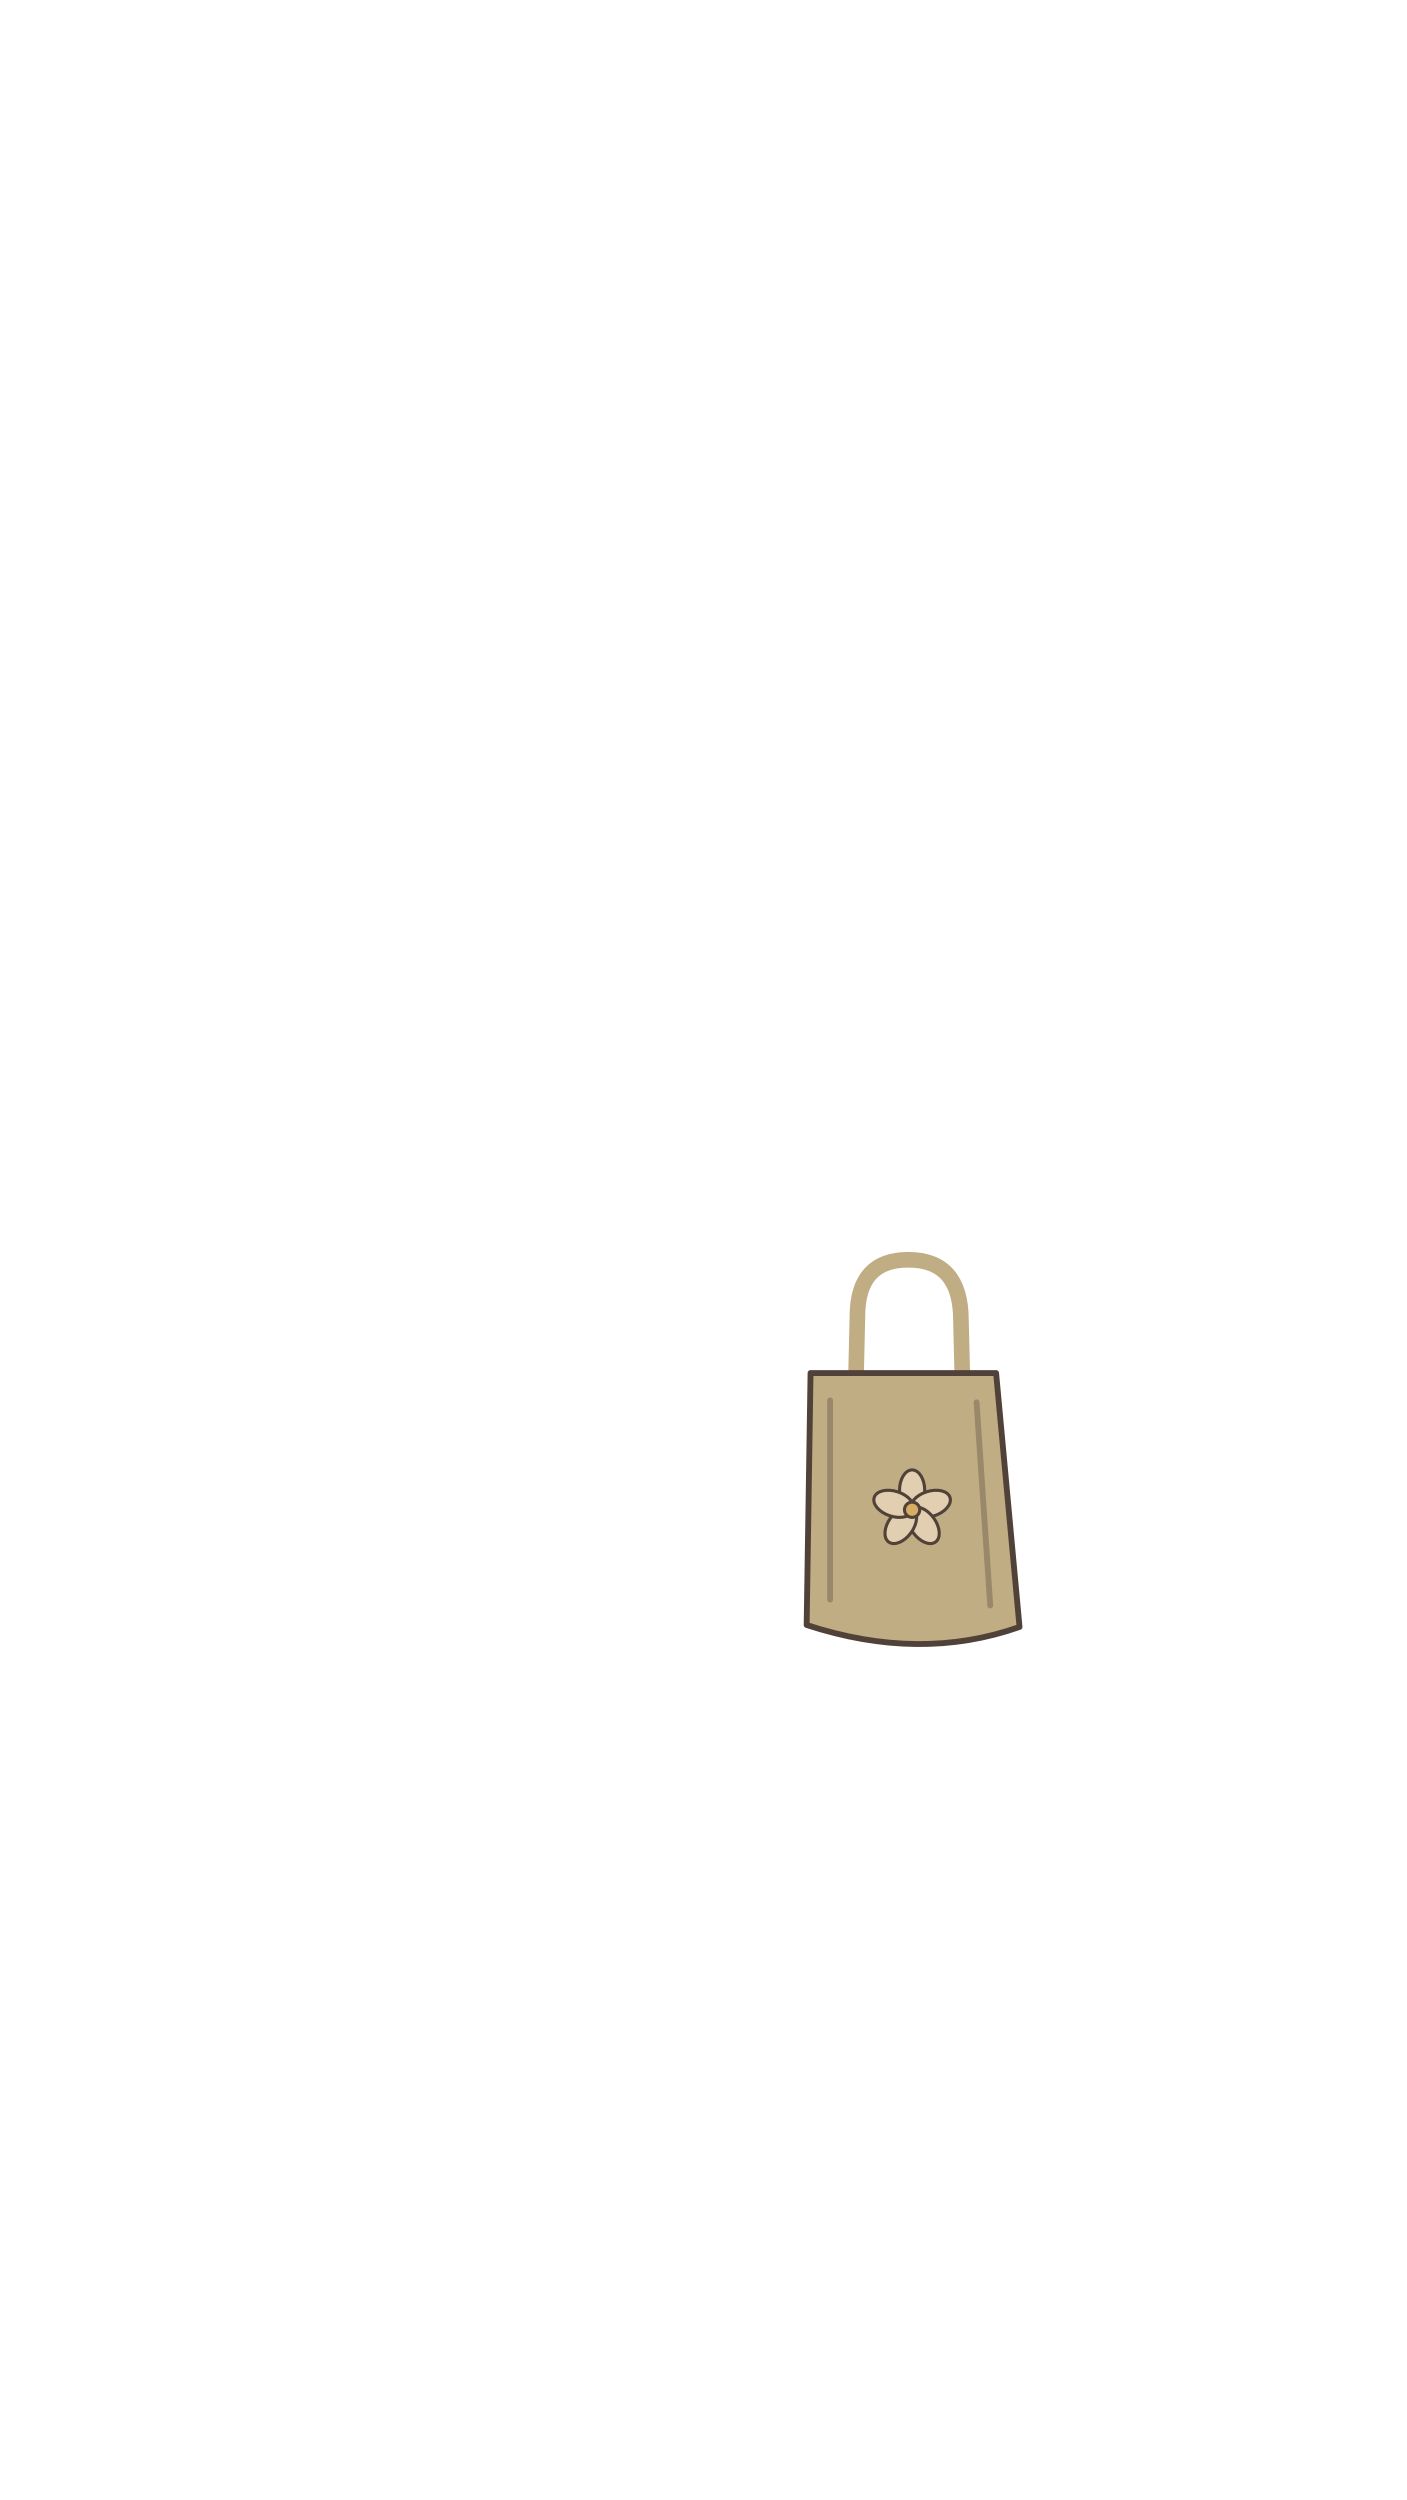
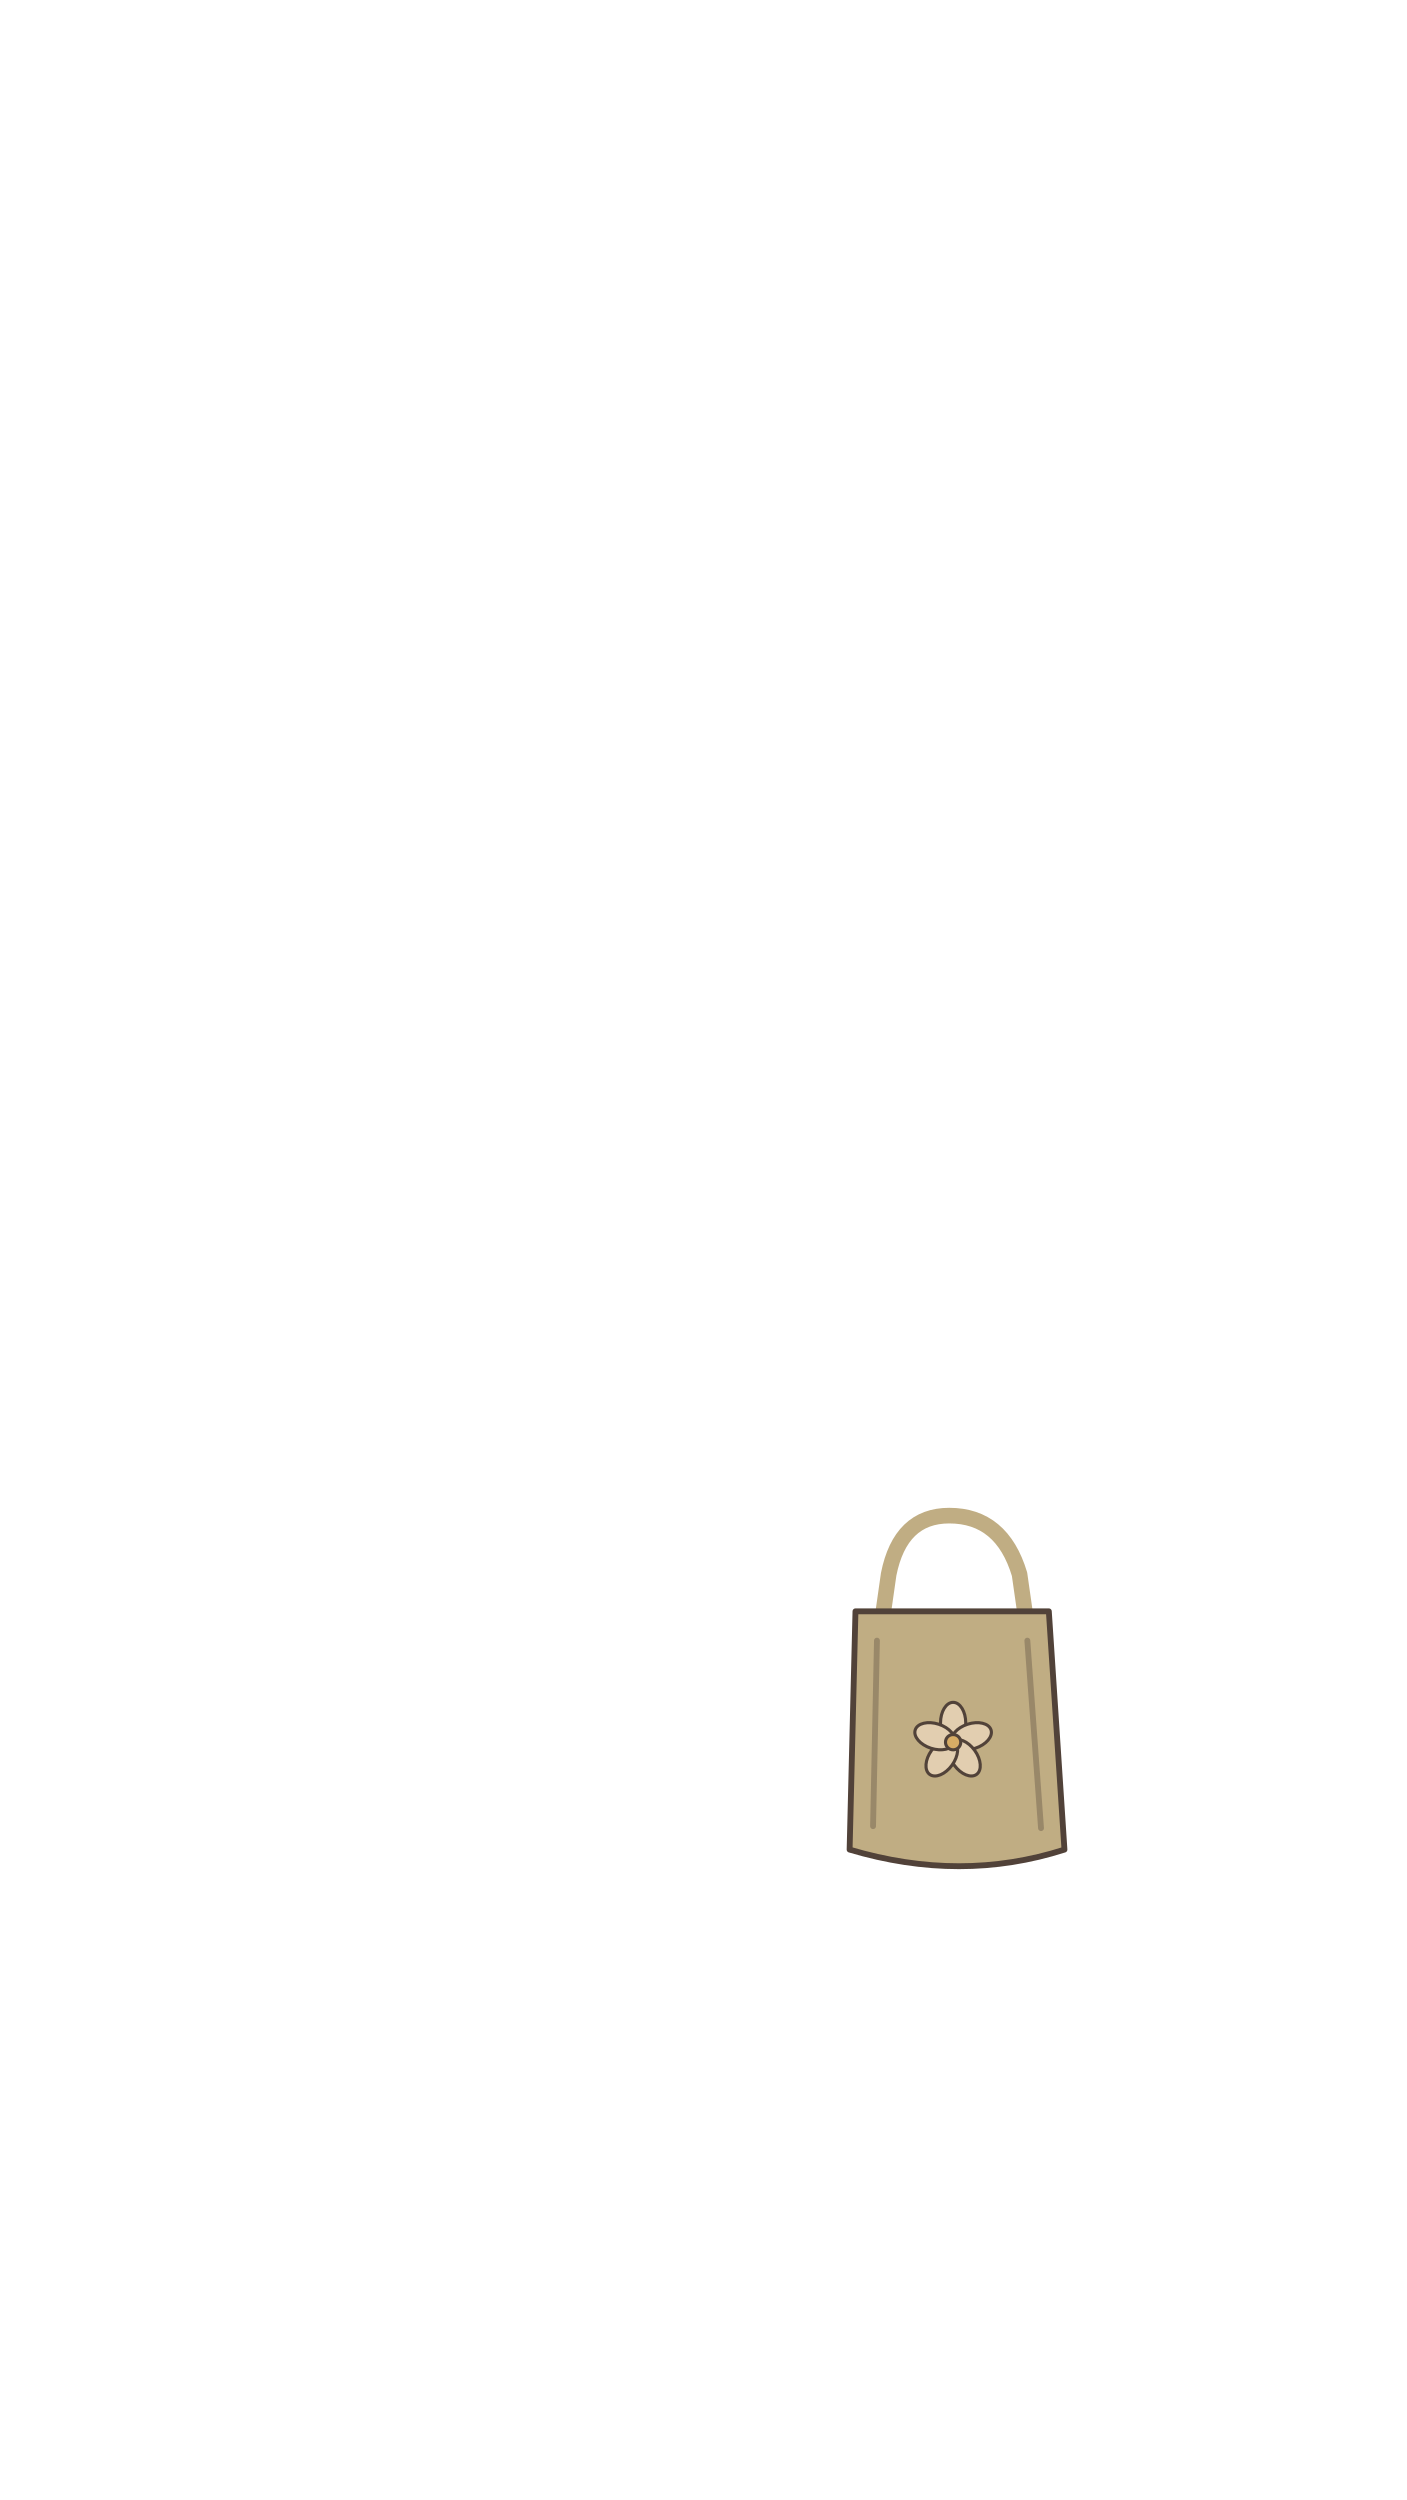
<svg xmlns="http://www.w3.org/2000/svg" width="720" height="1280" viewBox="0 0 720 1280" fill="none">
  <g stroke="#514239" stroke-width="3" stroke-linecap="round" stroke-linejoin="round">
-     <path d="M438 716 L439 674 Q439 645 465 645 Q492 645 492 676 L493 716" fill="none" stroke="#c0ad83" stroke-width="8" />
-     <path d="M415 703 L510 703 L522 833 Q471 851 413 832Z" fill="#c0ad83" />
-     <path d="M425 717 L425 819 M500 718 L507 822" stroke="#514239" opacity="0.35" />
-     <g transform="translate(467 773)" stroke-width="1.6">
+     <path d="M451 834 L455 806 Q461 776 486 776 Q513 776 522 806 L526 834" fill="none" data-part="handle" stroke="#c0ad83" stroke-width="8" />
+     <path d="M438 825 L537 825 L545 947 Q492 964 435 947Z" fill="#c0ad83" />
+     <path d="M449 840 L447 935 M526 840 L533 936" stroke="#514239" opacity="0.35" />
+     <g transform="translate(488 892)" stroke-width="1.6">
      <ellipse cx="0" cy="-9.86" rx="6.46" ry="10.54" fill="#e2ceb0" transform="rotate(0)" />
      <ellipse cx="0" cy="-9.86" rx="6.46" ry="10.54" fill="#e2ceb0" transform="rotate(72)" />
      <ellipse cx="0" cy="-9.86" rx="6.46" ry="10.54" fill="#e2ceb0" transform="rotate(144)" />
      <ellipse cx="0" cy="-9.86" rx="6.46" ry="10.54" fill="#e2ceb0" transform="rotate(216)" />
      <ellipse cx="0" cy="-9.86" rx="6.46" ry="10.54" fill="#e2ceb0" transform="rotate(288)" />
      <circle cx="0" cy="0" r="3.91" fill="#d7ac65" />
    </g>
  </g>
</svg>
